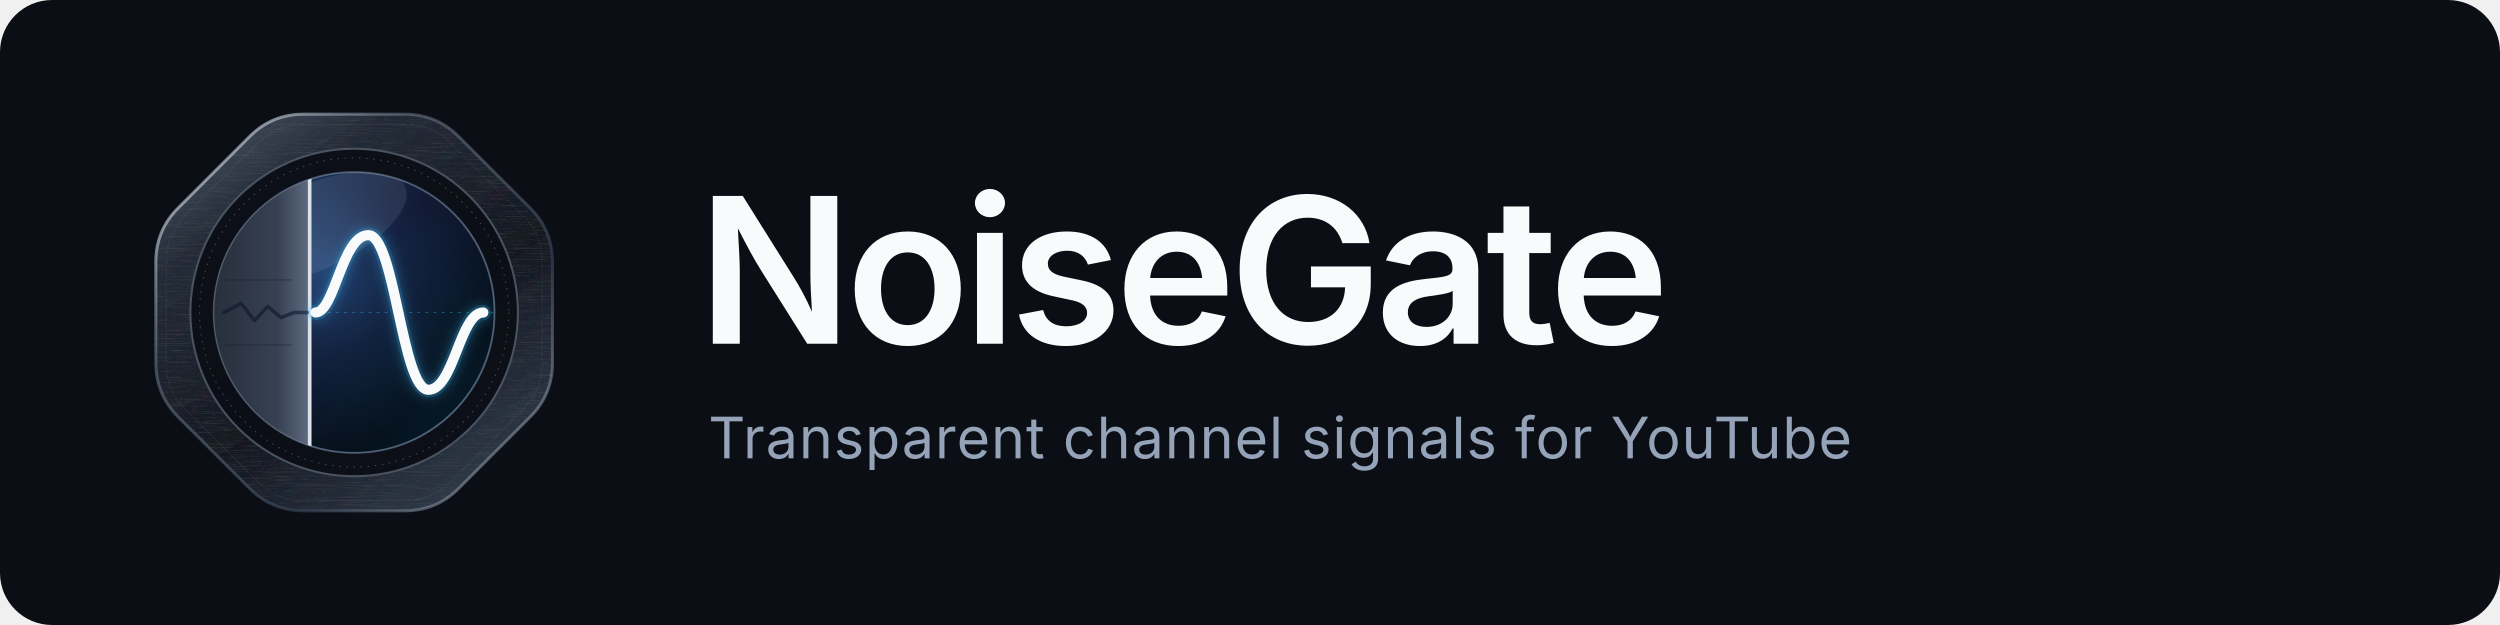
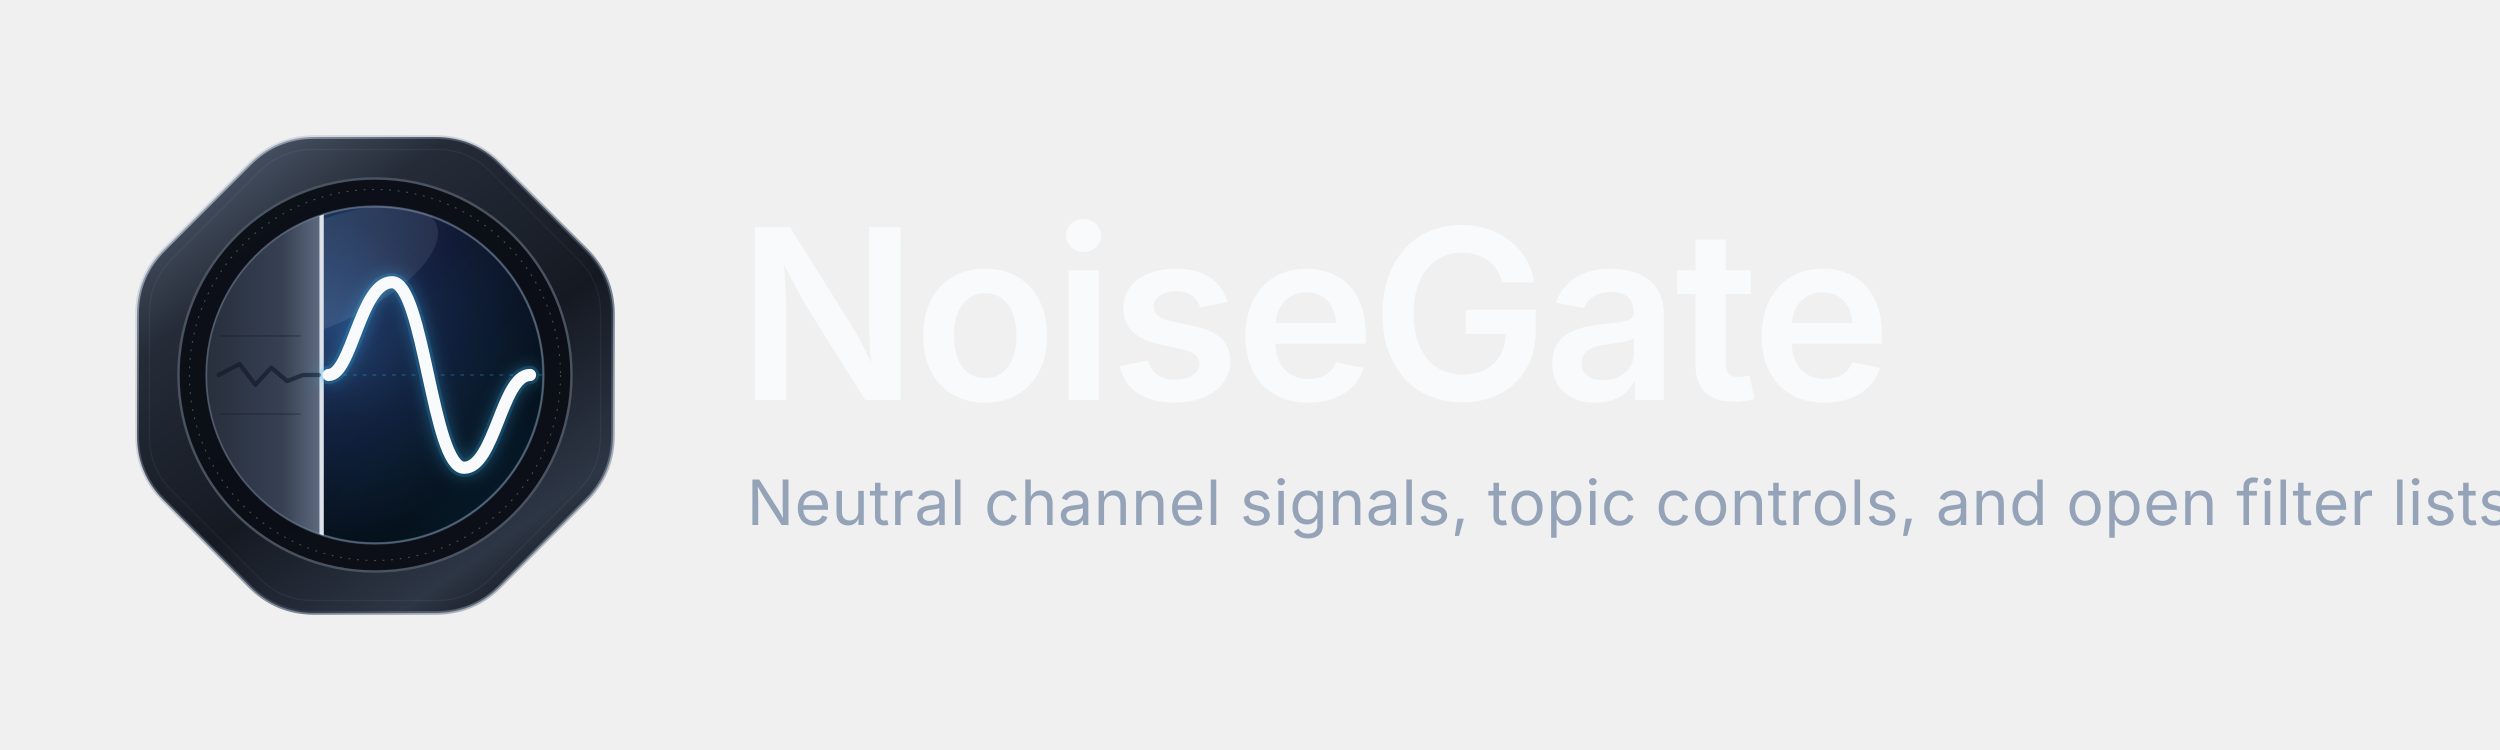
- <svg xmlns="http://www.w3.org/2000/svg" viewBox="0 0 960 240" width="960" height="240">
-   <rect width="960" height="240" rx="20" fill="#0B0E14" />
-   <g transform="translate(36, 20) scale(0.1953)">
-     <defs>
-       <radialGradient id="ng-bg" cx="50%" cy="35%" r="72%">
-         <stop offset="0%" stop-color="#1D222D" />
-         <stop offset="55%" stop-color="#0F1219" />
-         <stop offset="100%" stop-color="#07090D" />
-       </radialGradient>
-       <linearGradient id="ng-metal" x1="15%" y1="0%" x2="85%" y2="100%">
-         <stop offset="0%" stop-color="#525D70" />
-         <stop offset="24%" stop-color="#252C38" />
-         <stop offset="58%" stop-color="#151922" />
-         <stop offset="86%" stop-color="#2D3645" />
-         <stop offset="100%" stop-color="#11141B" />
-       </linearGradient>
-       <linearGradient id="ng-bevel" x1="0%" y1="0%" x2="100%" y2="100%">
-         <stop offset="0%" stop-color="#F1F5F9" stop-opacity="0.86" />
-         <stop offset="32%" stop-color="#94A3B8" stop-opacity="0.36" />
-         <stop offset="68%" stop-color="#334155" stop-opacity="0.65" />
-         <stop offset="100%" stop-color="#CBD5E1" stop-opacity="0.54" />
-       </linearGradient>
-       <radialGradient id="ng-lens" cx="38%" cy="34%" r="68%">
-         <stop offset="0%" stop-color="#1E3F66" />
-         <stop offset="44%" stop-color="#0E1C33" />
-         <stop offset="82%" stop-color="#070D18" />
-         <stop offset="100%" stop-color="#03060C" />
-       </radialGradient>
-       <linearGradient id="ng-ar" x1="0%" y1="0%" x2="100%" y2="100%">
-         <stop offset="0%" stop-color="#38BDF8" stop-opacity="0.30" />
-         <stop offset="42%" stop-color="#6366F1" stop-opacity="0.08" />
-         <stop offset="76%" stop-color="#0EA5E9" stop-opacity="0.06" />
-         <stop offset="100%" stop-color="#38BDF8" stop-opacity="0.20" />
-       </linearGradient>
-       <linearGradient id="ng-shutter" x1="0%" y1="0%" x2="100%" y2="0%">
-         <stop offset="0%" stop-color="#222834" />
-         <stop offset="72%" stop-color="#374153" />
-         <stop offset="100%" stop-color="#616E84" />
-       </linearGradient>
-       <filter id="ng-brushed">
-         <feTurbulence type="fractalNoise" baseFrequency="0.015 0.65" numOctaves="2" result="n" />
-         <feColorMatrix type="saturate" values="0" in="n" result="g" />
-         <feComponentTransfer in="g" result="a">
-           <feFuncA type="linear" slope="0.055" />
-         </feComponentTransfer>
-         <feBlend mode="overlay" in="SourceGraphic" in2="a" />
-       </filter>
-       <clipPath id="ng-body-clip">
-         <path d="M 901.88 611.49 Q 901.88 673.49 858.04 717.33 L 717.33 858.04 Q 673.49 901.88 611.49 901.88 L 412.51 901.88 Q 350.51 901.88 306.67 858.04 L 165.96 717.33 Q 122.12 673.49 122.12 611.49 L 122.12 412.51 Q 122.12 350.51 165.96 306.67 L 306.67 165.96 Q 350.51 122.12 412.51 122.12 L 611.49 122.12 Q 673.49 122.12 717.33 165.96 L 858.04 306.67 Q 901.88 350.51 901.88 412.51 Z" />
-       </clipPath>
-       <clipPath id="ng-lens-clip">
-         <circle cx="512" cy="512" r="276" />
-       </clipPath>
-       <filter id="ng-shadow" x="-20%" y="-20%" width="140%" height="140%">
-         <feDropShadow dx="0" dy="18" stdDeviation="20" flood-color="#000000" flood-opacity="0.65" />
-       </filter>
-       <filter id="ng-wave-glow" x="-40%" y="-40%" width="180%" height="180%">
-         <feGaussianBlur stdDeviation="12" result="b" />
-         <feMerge>
-           <feMergeNode in="b" />
-           <feMergeNode in="SourceGraphic" />
-         </feMerge>
-       </filter>
-     </defs>
+ <svg xmlns="http://www.w3.org/2000/svg" viewBox="0 0 800 240" width="800" height="240">
+   <defs>
+     <linearGradient id="ng-metal" x1="15%" y1="0%" x2="85%" y2="100%">
+       <stop offset="0%" stop-color="#525D70" />
+       <stop offset="24%" stop-color="#252C38" />
+       <stop offset="58%" stop-color="#151922" />
+       <stop offset="86%" stop-color="#2D3645" />
+       <stop offset="100%" stop-color="#11141B" />
+     </linearGradient>
+     <linearGradient id="ng-bevel" x1="0%" y1="0%" x2="100%" y2="100%">
+       <stop offset="0%" stop-color="#F1F5F9" stop-opacity="0.86" />
+       <stop offset="32%" stop-color="#94A3B8" stop-opacity="0.36" />
+       <stop offset="68%" stop-color="#334155" stop-opacity="0.65" />
+       <stop offset="100%" stop-color="#CBD5E1" stop-opacity="0.54" />
+     </linearGradient>
+     <radialGradient id="ng-lens" cx="38%" cy="34%" r="68%">
+       <stop offset="0%" stop-color="#1E3F66" />
+       <stop offset="44%" stop-color="#0E1C33" />
+       <stop offset="82%" stop-color="#070D18" />
+       <stop offset="100%" stop-color="#03060C" />
+     </radialGradient>
+     <linearGradient id="ng-ar" x1="0%" y1="0%" x2="100%" y2="100%">
+       <stop offset="0%" stop-color="#38BDF8" stop-opacity="0.30" />
+       <stop offset="42%" stop-color="#6366F1" stop-opacity="0.08" />
+       <stop offset="76%" stop-color="#0EA5E9" stop-opacity="0.06" />
+       <stop offset="100%" stop-color="#38BDF8" stop-opacity="0.20" />
+     </linearGradient>
+     <linearGradient id="ng-shutter" x1="0%" y1="0%" x2="100%" y2="0%">
+       <stop offset="0%" stop-color="#222834" />
+       <stop offset="72%" stop-color="#374153" />
+       <stop offset="100%" stop-color="#616E84" />
+     </linearGradient>
+     <clipPath id="ng-body-clip">
+       <path d="M 901.88 611.49 Q 901.88 673.49 858.04 717.33 L 717.33 858.04 Q 673.49 901.88 611.49 901.88 L 412.51 901.88 Q 350.51 901.88 306.67 858.04 L 165.96 717.33 Q 122.12 673.49 122.12 611.49 L 122.12 412.51 Q 122.12 350.51 165.96 306.67 L 306.67 165.96 Q 350.51 122.12 412.51 122.12 L 611.49 122.12 Q 673.49 122.12 717.33 165.96 L 858.04 306.67 Q 901.88 350.51 901.88 412.51 Z" />
+     </clipPath>
+     <clipPath id="ng-lens-clip">
+       <circle cx="512" cy="512" r="276" />
+     </clipPath>
+     <filter id="ng-wave-glow" x="-40%" y="-40%" width="180%" height="180%">
+       <feGaussianBlur stdDeviation="12" result="b" />
+       <feMerge>
+         <feMergeNode in="b" />
+         <feMergeNode in="SourceGraphic" />
+       </feMerge>
+     </filter>
+   </defs>
+   <g transform="translate(20, 20) scale(0.1953)">
    <g>
      <path d="M 901.88 611.49 Q 901.88 673.49 858.04 717.33 L 717.33 858.04 Q 673.49 901.88 611.49 901.88 L 412.51 901.88 Q 350.51 901.88 306.67 858.04 L 165.96 717.33 Q 122.12 673.49 122.12 611.49 L 122.12 412.51 Q 122.12 350.51 165.96 306.67 L 306.67 165.96 Q 350.51 122.12 412.51 122.12 L 611.49 122.12 Q 673.49 122.12 717.33 165.96 L 858.04 306.67 Q 901.88 350.51 901.88 412.51 Z" fill="url(#ng-metal)" />
-       <g clip-path="url(#ng-body-clip)">
-         <rect x="60" y="60" width="904" height="904" fill="url(#ng-metal)" filter="url(#ng-brushed)" />
-       </g>
      <path d="M 901.88 611.49 Q 901.88 673.49 858.04 717.33 L 717.33 858.04 Q 673.49 901.88 611.49 901.88 L 412.51 901.88 Q 350.51 901.88 306.67 858.04 L 165.96 717.33 Q 122.12 673.49 122.12 611.49 L 122.12 412.51 Q 122.12 350.51 165.96 306.67 L 306.67 165.96 Q 350.51 122.12 412.51 122.12 L 611.49 122.12 Q 673.49 122.12 717.33 165.96 L 858.04 306.67 Q 901.88 350.51 901.88 412.51 Z" fill="none" stroke="url(#ng-bevel)" stroke-width="6" />
      <path d="M 881.55 613.07 Q 881.55 665.07 844.78 701.84 L 701.84 844.78 Q 665.07 881.55 613.07 881.55 L 410.93 881.55 Q 358.93 881.55 322.16 844.78 L 179.22 701.84 Q 142.45 665.07 142.45 613.07 L 142.45 410.93 Q 142.45 358.93 179.22 322.16 L 322.16 179.22 Q 358.93 142.45 410.93 142.45 L 613.07 142.45 Q 665.07 142.45 701.84 179.22 L 844.78 322.16 Q 881.55 358.93 881.55 410.93 Z" fill="none" stroke="#FFFFFF" stroke-opacity="0.05" stroke-width="2" />
      <circle cx="512" cy="512" r="322" fill="#0B0E15" stroke="#4B5563" stroke-width="4" opacity="0.95" />
      <circle cx="512" cy="512" r="304" fill="none" stroke="#9CA3AF" stroke-width="1.8" stroke-dasharray="3 11" opacity="0.42" />
    </g>
    <circle cx="512" cy="512" r="276" fill="url(#ng-lens)" stroke="#334155" stroke-width="4" />
    <g clip-path="url(#ng-lens-clip)">
      <circle cx="512" cy="512" r="276" fill="url(#ng-ar)" />
      <ellipse cx="424" cy="348" rx="206" ry="84" transform="rotate(-24 424 348)" fill="#FFFFFF" opacity="0.085" />
      <rect x="190" y="190" width="238" height="644" fill="url(#ng-shutter)" />
      <rect x="421" y="190" width="7" height="644" fill="#F1F5F9" opacity="0.86" />
      <path d="M 256 512 L 290 494 L 316 528 L 342 500 L 368 522 L 394 512 L 420 512" fill="none" stroke="#0F172A" stroke-width="7" stroke-linecap="round" stroke-linejoin="round" opacity="0.62" />
      <line x1="258" y1="448" x2="390" y2="448" stroke="#0F172A" stroke-width="2.5" opacity="0.34" />
      <line x1="258" y1="576" x2="390" y2="576" stroke="#0F172A" stroke-width="2.5" opacity="0.34" />
      <line x1="428" y1="512" x2="795" y2="512" stroke="#38BDF8" stroke-width="2" stroke-dasharray="6 10" opacity="0.34" />
      <path d="M 436 512 C 474 512, 488 360, 540 360 C 592 360, 606 664, 658 664 C 708 664, 720 512, 766 512" fill="none" stroke="#38BDF8" stroke-width="30" stroke-linecap="round" opacity="0.30" filter="url(#ng-wave-glow)" />
      <path d="M 436 512 C 474 512, 488 360, 540 360 C 592 360, 606 664, 658 664 C 708 664, 720 512, 766 512" fill="none" stroke="#F8FAFC" stroke-width="20" stroke-linecap="round" />
    </g>
    <circle cx="512" cy="512" r="276" fill="none" stroke="#FFFFFF" stroke-opacity="0.16" stroke-width="2.5" />
  </g>
-   <text x="268" y="132" fill="#F8FAFC" font-family="Inter, -apple-system, BlinkMacSystemFont, 'Segoe UI', Roboto, sans-serif" font-size="78" font-weight="600" letter-spacing="-2.4">NoiseGate</text>
-   <text x="272" y="176" fill="#94A3B8" font-family="Inter, -apple-system, BlinkMacSystemFont, 'Segoe UI', Roboto, sans-serif" font-size="22" font-weight="400" letter-spacing="0.4">Transparent channel signals for YouTube</text>
+   <text x="236" y="128" fill="#F8FAFC" font-family="Inter, -apple-system, BlinkMacSystemFont, 'Segoe UI', Roboto, sans-serif" font-size="76" font-weight="600" letter-spacing="-1.6">NoiseGate</text>
+   <text x="239" y="168" fill="#94A3B8" font-family="Inter, -apple-system, BlinkMacSystemFont, 'Segoe UI', Roboto, sans-serif" font-size="20" font-weight="400" letter-spacing="0.2">Neutral channel signals, topic controls, and open filter lists</text>
</svg>
